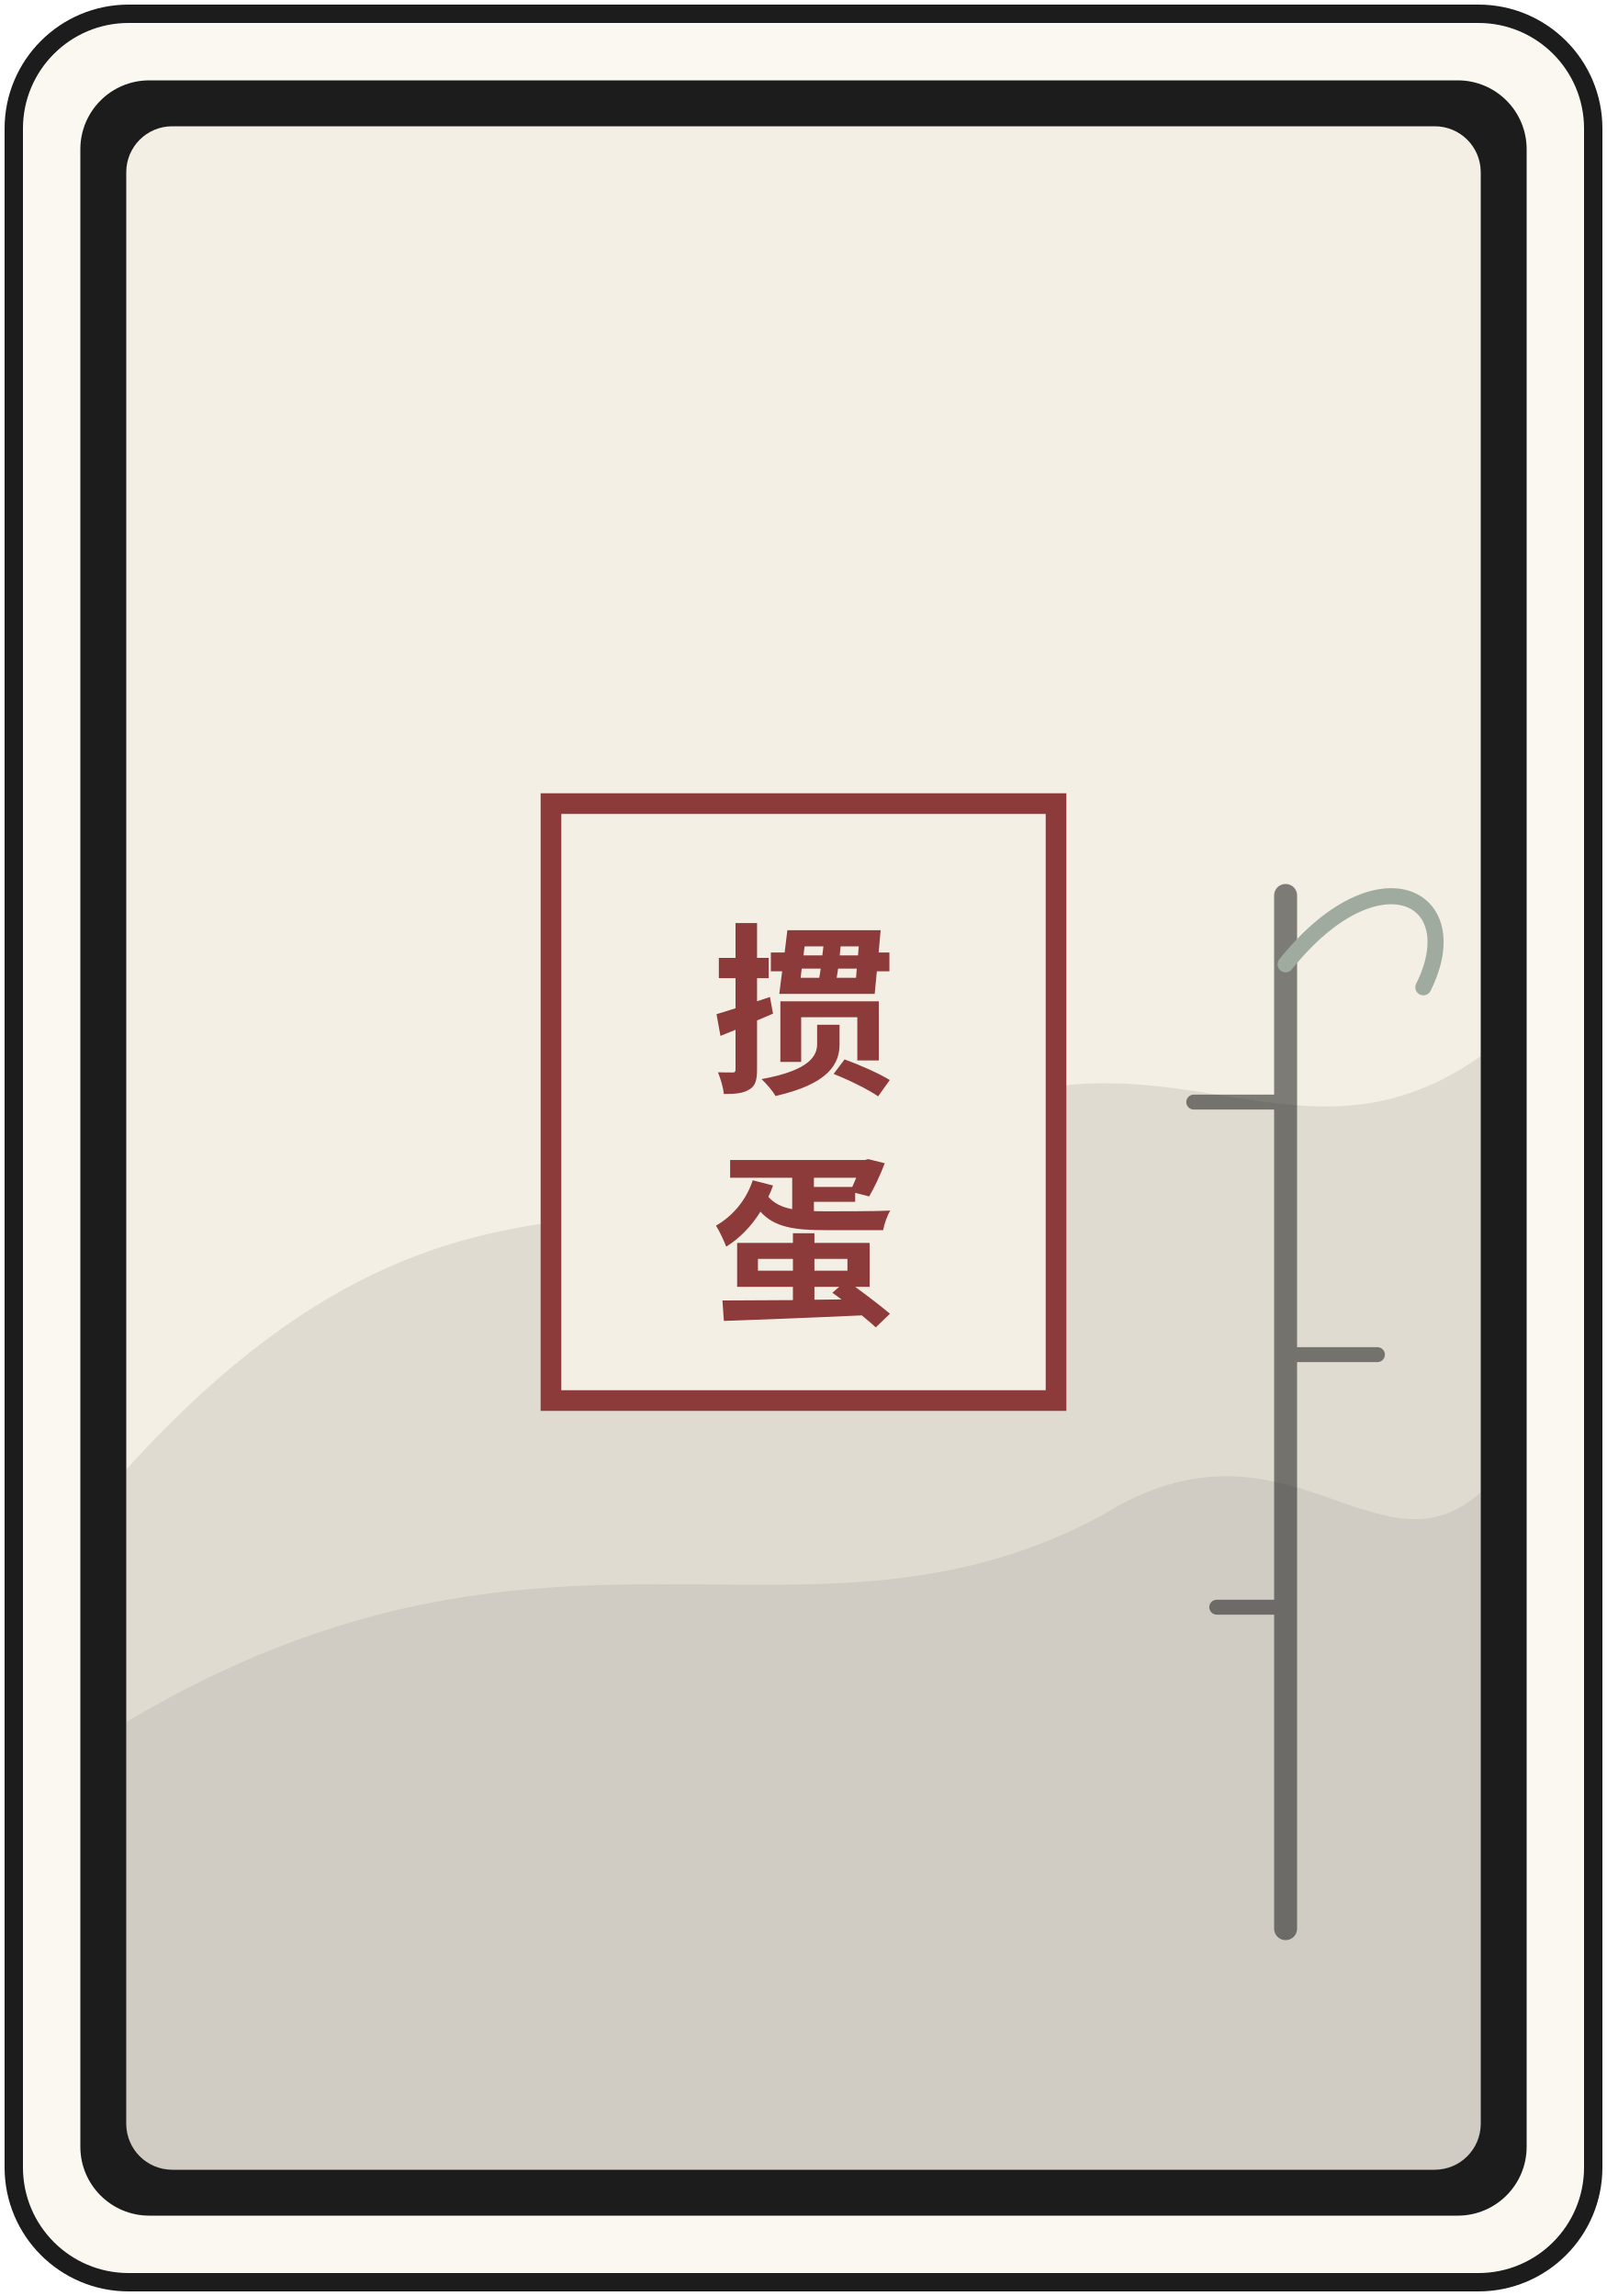
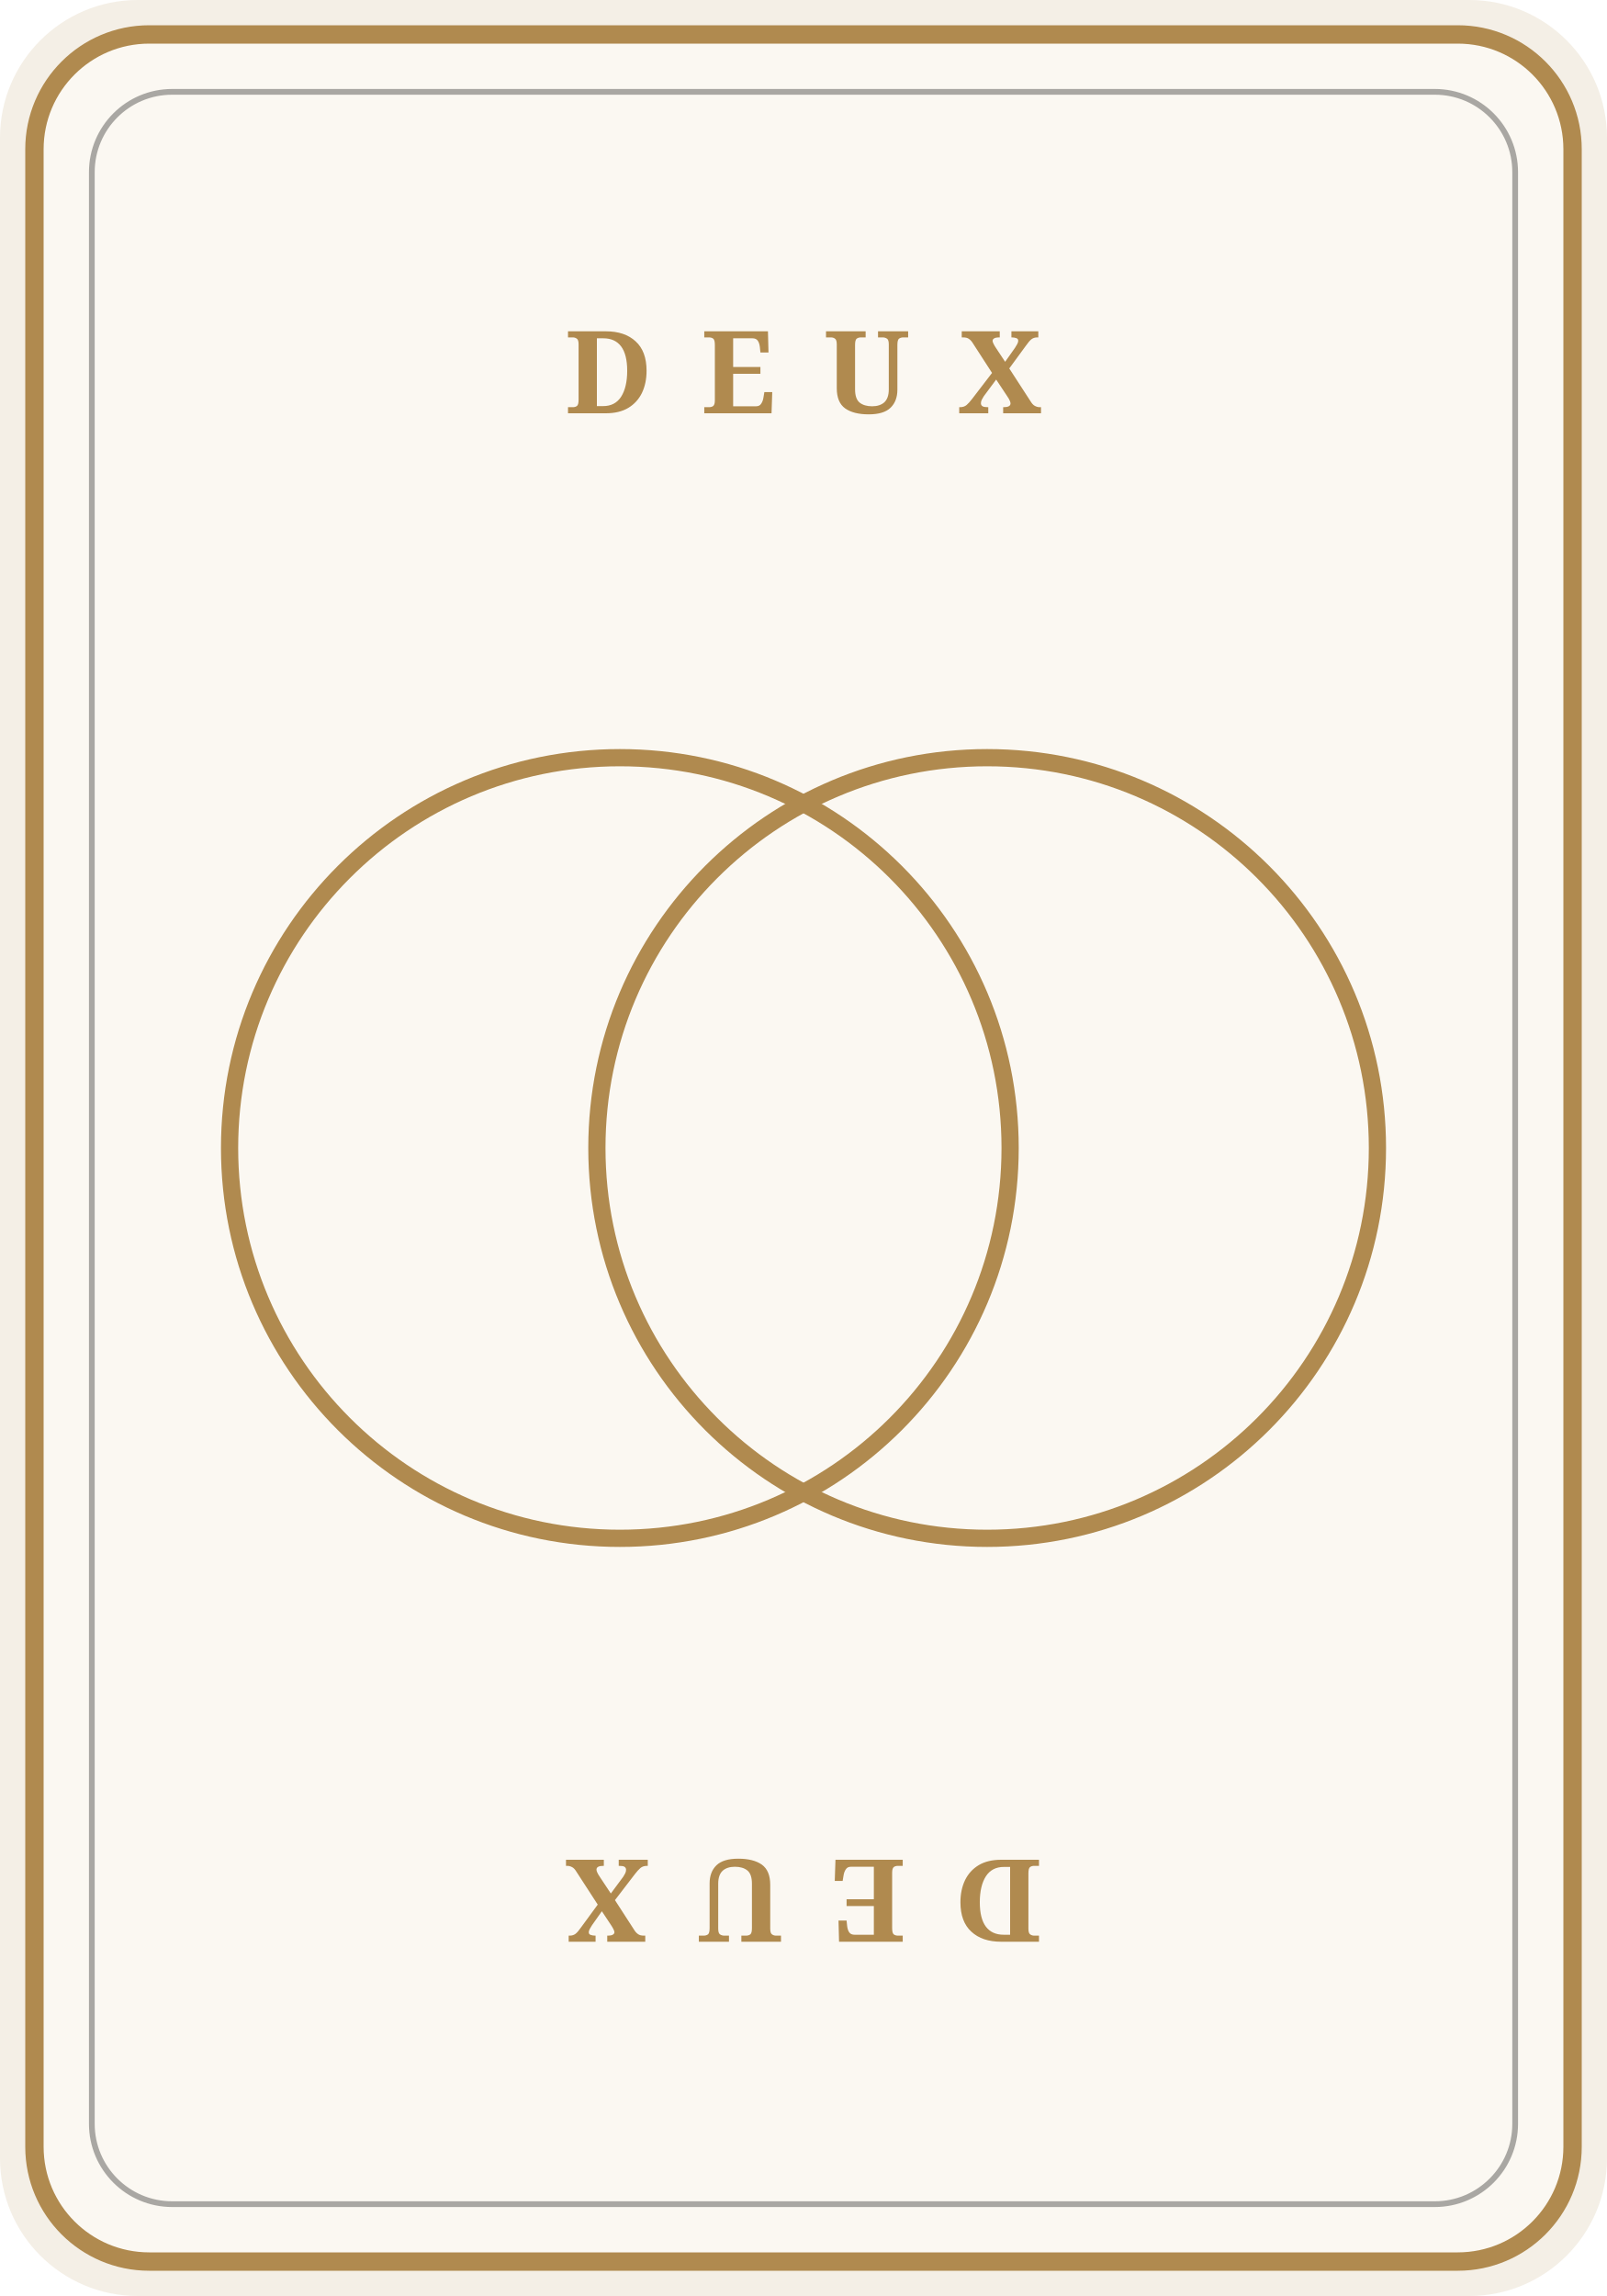
- <svg xmlns="http://www.w3.org/2000/svg" viewBox="0 0 140 200">
-   <rect x="1.2" y="1.2" width="137.6" height="197.6" rx="10" fill="#FBF8F1" stroke="#1C1C1C" stroke-width="1.6" />
-   <rect x="7" y="7" width="126" height="186" rx="6" fill="#1C1C1C" />
-   <rect x="11" y="11" width="118" height="178" rx="4" fill="#F4EFE4" />
-   <path d="M11 128 C40 96 58 112 78 100 C100 86 112 104 129 92 V189 H11Z" fill="#1C1C1C" opacity=".1" />
-   <path d="M11 150 C48 128 70 146 96 132 C112 122 120 138 129 130 V189 H11Z" fill="#1C1C1C" opacity=".08" />
-   <g fill="none" stroke="#1C1C1C" stroke-linecap="round" opacity=".55">
-     <path d="M112 168V78" stroke-width="2" />
-     <path d="M112 96H104M112 118H120M112 140H106" stroke-width="1.3" />
-     <path d="M112 84c8-10 16-6 12 2" stroke="#5B7268" stroke-width="1.4" />
+ <svg xmlns="http://www.w3.org/2000/svg" viewBox="0 0 140 200" role="img" aria-label="DEUX back">
+   <rect x="0" y="0" width="140" height="200" rx="12" fill="#F4EFE6" />
+   <rect x="3" y="3" width="134" height="194" rx="10" fill="#FBF8F2" stroke="#B08A4F" stroke-width="1.6" />
+   <rect x="8" y="8" width="124" height="184" rx="7" fill="none" stroke="#12110F" stroke-width="0.5" opacity=".35" />
+   <g transform="translate(70 100)" fill="none" stroke="#B08A4F" stroke-width="1.5">
+     <circle cx="-16" cy="0" r="34" />
+     <circle cx="16" cy="0" r="34" />
  </g>
-   <rect x="48" y="70" width="44" height="52" fill="#F4EFE4" stroke="#8C3A3A" stroke-width="1.8" />
-   <text x="70" y="94" text-anchor="middle" font-family="'Noto Serif SC','Songti SC','STSong','SimSun',serif" font-size="16" font-weight="700" fill="#8C3A3A">掼</text>
-   <text x="70" y="114" text-anchor="middle" font-family="'Noto Serif SC','Songti SC','STSong','SimSun',serif" font-size="16" font-weight="700" fill="#8C3A3A">蛋</text>
+   <text x="70" y="36" text-anchor="middle" font-family="Cormorant Garamond, serif" font-weight="600" font-size="10" letter-spacing="0.42em" fill="#B08A4F">DEUX</text>
+   <text x="70" y="174" text-anchor="middle" font-family="Cormorant Garamond, serif" font-weight="600" font-size="10" letter-spacing="0.42em" fill="#B08A4F" transform="rotate(180 70 168)">DEUX</text>
</svg>
